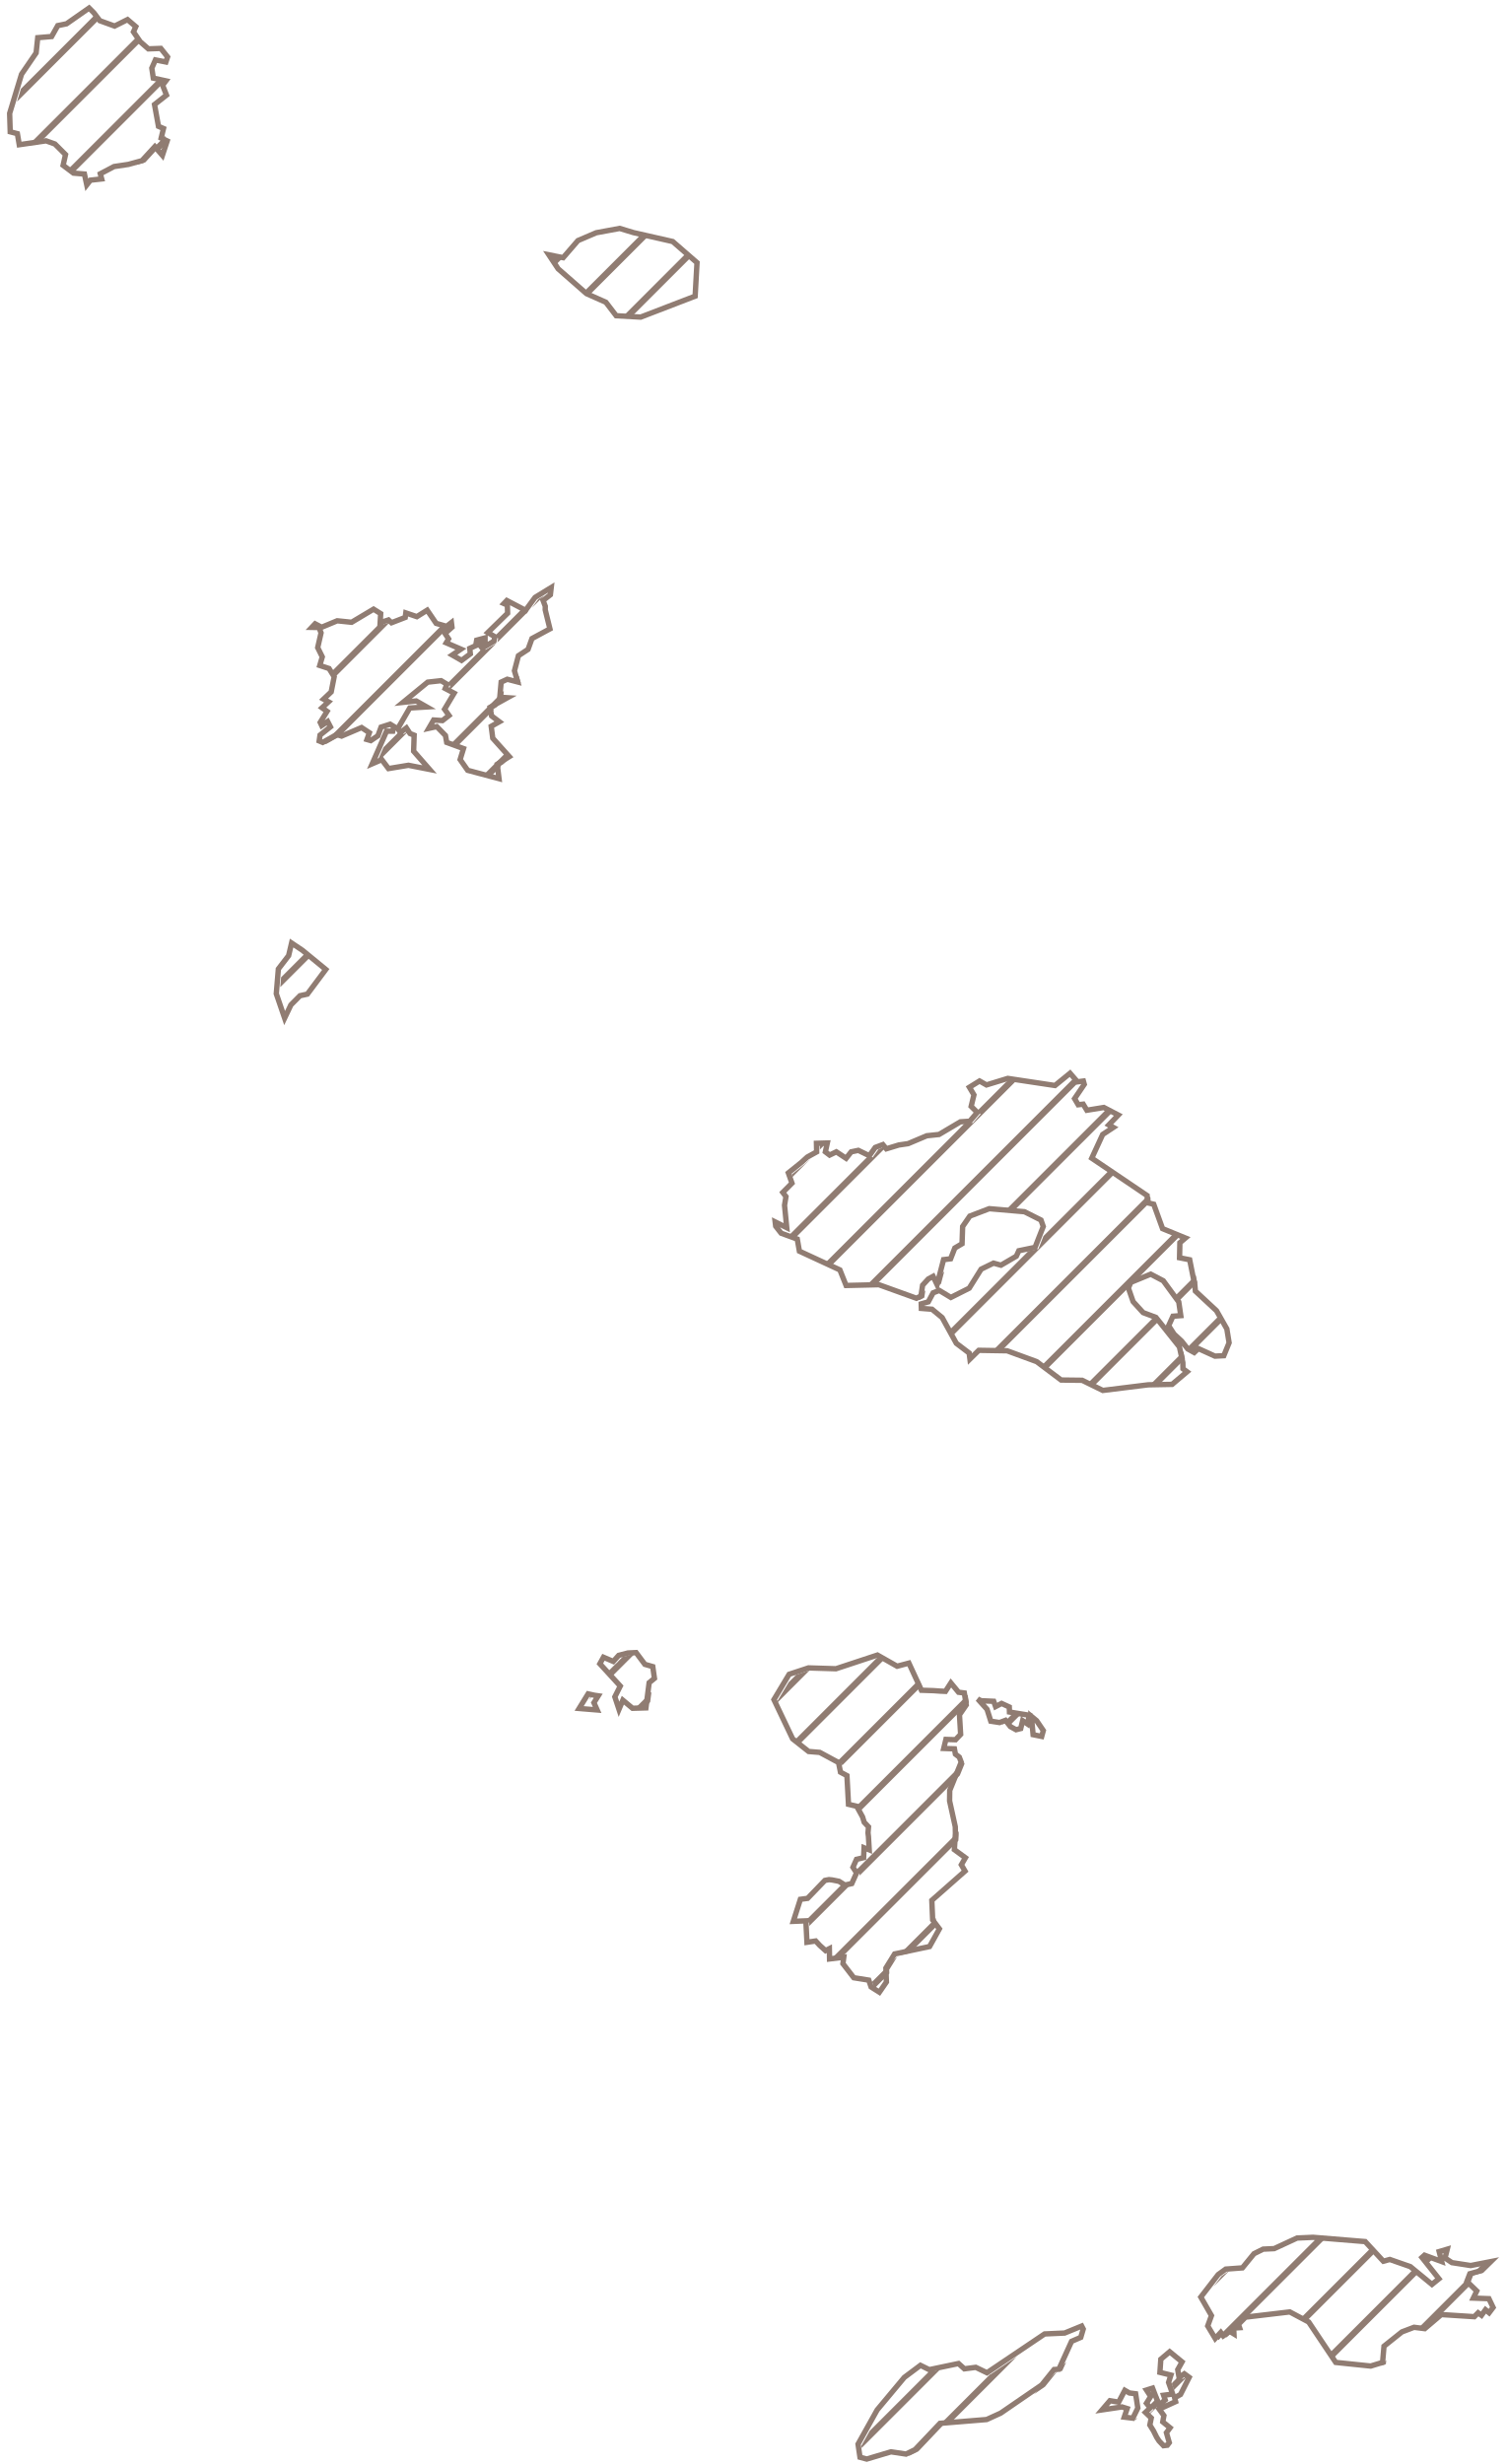
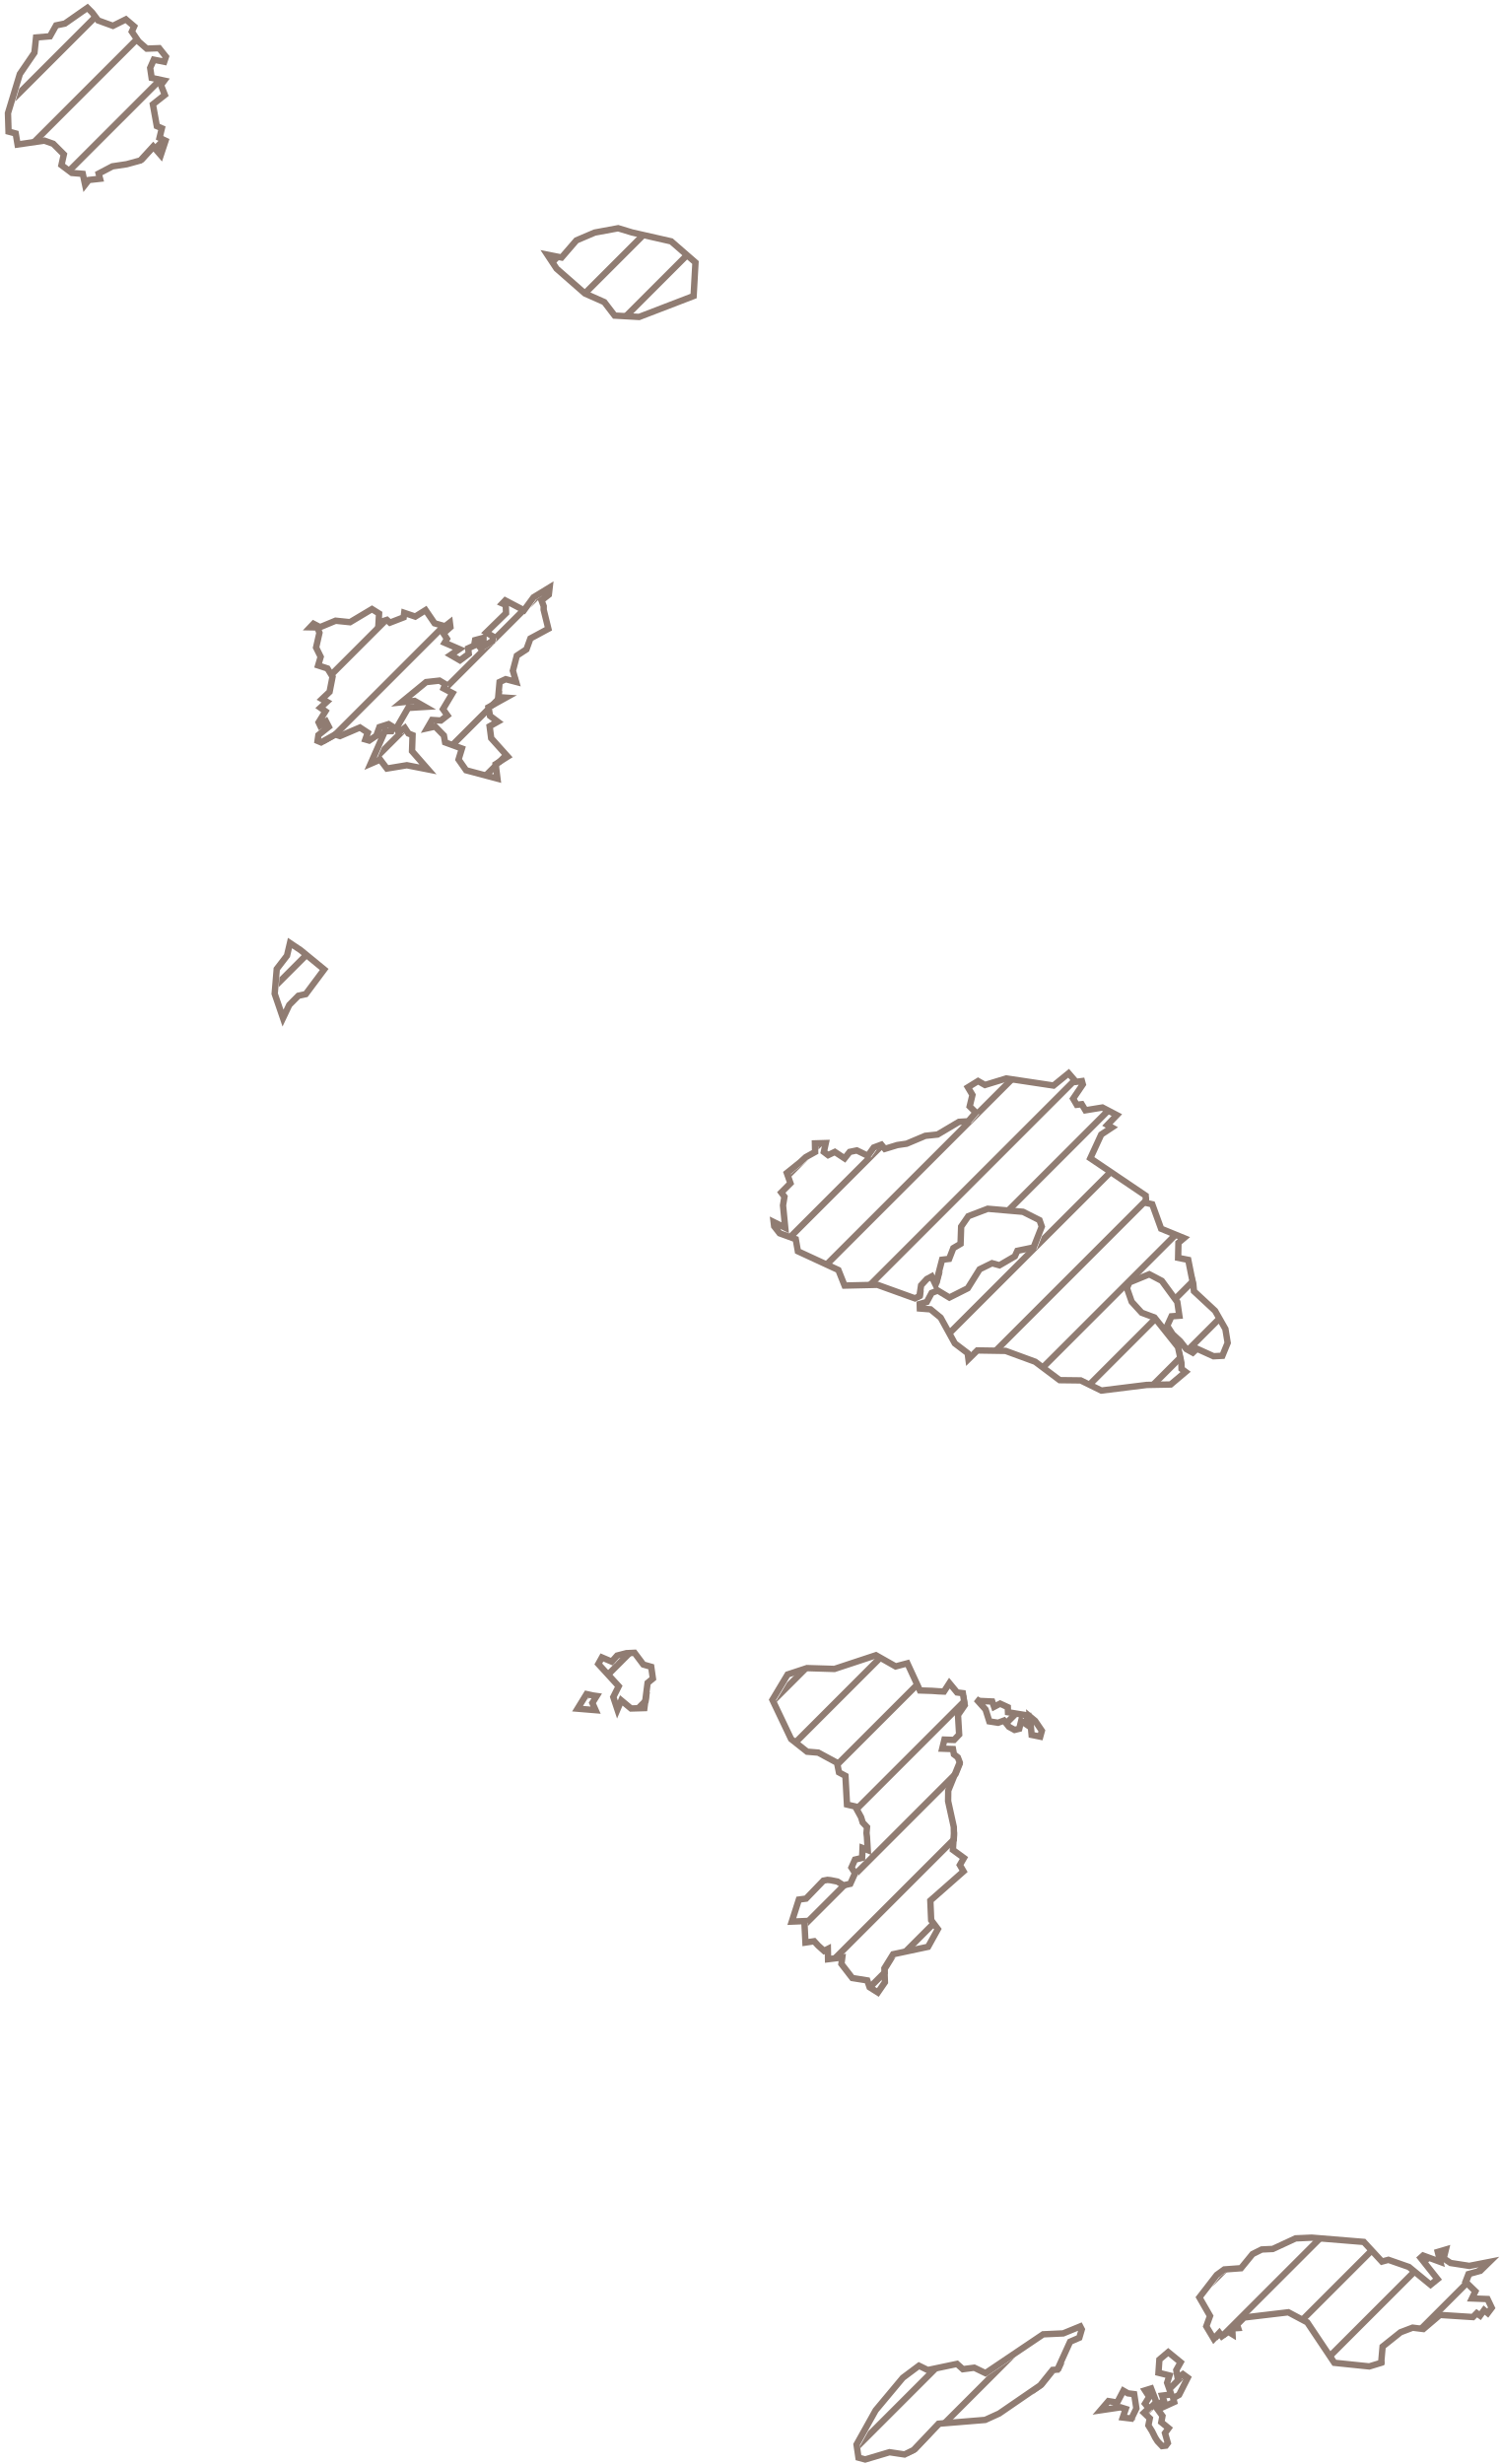
- <svg xmlns="http://www.w3.org/2000/svg" width="280" height="458" viewBox="0 0 280 458" fill="none">
-   <path d="M62.458 125.678L61.818 124.641L71.33 115.129L71.277 116.055L72.47 115.666L62.458 125.678Z" fill="#907C72" />
-   <path d="M63.062 136.937L60.602 138.313L60.183 138.138L82.035 116.286L83.342 116.657L63.062 136.937Z" fill="#907C72" />
-   <path d="M69.977 141.884L71.293 138.89L74.713 135.47L74.555 135.744L75.047 136.476L76.151 135.624L76.185 135.675L69.977 141.884Z" fill="#907C72" />
-   <path d="M80.403 143.32L79 143.045L79.646 142.399L80.429 143.294L80.403 143.32Z" fill="#907C72" />
-   <path d="M52.251 181.657L56.898 177.01L57.819 177.766L52.098 183.487L52.251 181.657Z" fill="#907C72" />
-   <path d="M91.132 144.453L89.807 144.1L94.178 139.729L94.972 140.613L93.524 142.061L93.033 142.371L93.054 142.532L91.132 144.453Z" fill="#907C72" />
-   <path d="M91.736 131.987L84.938 138.785L83.709 138.337L93.649 128.396L93.514 129.909L93.795 129.928L92.213 131.51L91.701 131.794L91.736 131.987Z" fill="#907C72" />
-   <path d="M96.796 126.927L96.687 127.036L95.357 126.689L96.42 125.625L96.796 126.927Z" fill="#907C72" />
-   <path d="M91.918 118.265L97.069 113.114L98.17 113.691L92.438 119.423L92.601 118.672L91.918 118.265Z" fill="#907C72" />
-   <path d="M90.776 119.407L90.22 119.963L90.776 119.752V119.407Z" fill="#907C72" />
-   <path d="M89.867 120.316L83.066 127.117L83.692 127.496L83.368 128.288L83.502 128.359L92.273 119.587L90.248 120.785L89.867 120.316Z" fill="#907C72" />
-   <path d="M78.996 131.187L78.366 131.817L79.934 131.722L78.996 131.187Z" fill="#907C72" />
-   <path d="M98.874 112.987L100.069 111.36L101.18 110.681L98.874 112.987Z" fill="#907C72" />
-   <path d="M59.722 116.552L59.329 116.945L58.561 116.931L59.186 116.271L59.722 116.552Z" fill="#907C72" />
-   <path d="M147.701 230.232L146.472 229.783L161.474 214.781L162.206 215.136L163.298 213.6L164.715 213.071L164.781 213.151L147.701 230.232Z" fill="#907C72" />
-   <path d="M154.475 235.319L153.328 234.789L179.293 208.823L180.864 208.725L182.269 207.092L181.643 206.473L187.093 201.024L187.936 200.766L188.886 200.908L154.475 235.319Z" fill="#907C72" />
-   <path d="M162.511 239.146L160.793 239.186L199.819 200.161L200.596 201.06L162.511 239.146Z" fill="#907C72" />
-   <path d="M174.919 238.6L174.67 238.849L174.128 237.713L175.512 236.33L174.919 238.6Z" fill="#907C72" />
-   <path d="M191.147 232.557L193.003 232.172L193.957 229.746L206.27 217.433L207.272 218.109L177.307 248.074L176.711 246.992L191.147 232.557Z" fill="#907C72" />
-   <path d="M114.996 308.708L115.718 307.985L117.335 307.567L117.838 307.543L113.88 311.501L113.078 310.626L114.578 309.126L114.61 309.14L114.996 308.708Z" fill="#907C72" />
-   <path d="M110.163 315.218L109.467 315.914L109.927 315.166L110.163 315.218Z" fill="#907C72" />
-   <path d="M119.436 317.807L118.188 317.844L117.934 317.632L121.097 314.469L120.85 316.393L119.436 317.807Z" fill="#907C72" />
-   <path d="M194.669 254.437L193.711 253.717L218.147 229.281L219.337 229.768L194.669 254.437Z" fill="#907C72" />
-   <path d="M146.591 312.699L147.992 311.298L150.496 310.472L144.556 316.412L144.471 316.235L146.591 312.699Z" fill="#907C72" />
-   <path d="M148.705 324.125L147.941 323.522L147.841 323.312L162.953 308.2L163.706 307.951L164.455 308.375L148.705 324.125Z" fill="#907C72" />
-   <path d="M156.526 328.166L156.478 327.928L155.574 327.441L170.821 312.194L171.351 313.342L156.526 328.166Z" fill="#907C72" />
-   <path d="M160.081 336.473L159.852 336.056L159.018 335.859L179.859 315.018L180.093 316.461L160.081 336.473Z" fill="#907C72" />
-   <path d="M161.124 345.615L161.137 345.612L161.137 345.602L179.169 327.57L179.279 327.856L178.402 330.015L159.712 348.705L159.828 348.446L159.227 347.512L161.124 345.615Z" fill="#907C72" />
-   <path d="M149.342 357.398L156.667 350.072L157.667 350.703L157.727 350.69L150.435 357.982L150.403 357.354L149.342 357.398Z" fill="#907C72" />
-   <path d="M155.987 364.293L154.809 364.437L154.797 363.804L178.186 340.416L178.199 341.098L178.132 342.147L155.987 364.293Z" fill="#907C72" />
-   <path d="M162.521 369.621L162.097 368.375L162.09 368.374L166.818 363.646L165.279 366.13L165.305 366.836L162.521 369.621Z" fill="#907C72" />
-   <path d="M174.395 357.746L169.095 363.046L166.965 363.499L173.944 356.52L173.972 357.186L174.395 357.746Z" fill="#907C72" />
-   <path d="M189.648 318.769L187.869 320.548L187.504 320.089L186.412 320.497L186.265 320.474L188.247 318.492L188.249 318.54L189.648 318.769Z" fill="#907C72" />
-   <path d="M220.254 252.576L215.131 257.699L214.028 257.72L213.349 257.804L219.954 251.199L220.254 252.576Z" fill="#907C72" />
-   <path d="M227.511 245.319L221.64 251.19L221.4 251.057L220.826 250.327L226.902 244.25L227.511 245.319Z" fill="#907C72" />
-   <path d="M222.258 237.033L222.421 237.851L222.556 238.412L219.268 241.7L218.559 240.731L222.258 237.033Z" fill="#907C72" />
-   <path d="M214.475 244.815L202.195 257.095L203.321 257.647L215.607 245.36L215.469 245.186L214.475 244.815Z" fill="#907C72" />
-   <path d="M213.879 223.364L185.881 251.362L184.23 251.336L213.35 222.216L213.836 222.544L213.879 223.364Z" fill="#907C72" />
-   <path d="M206.816 206.703L188.217 225.302L186.672 225.169L205.65 206.191L205.791 206.168L206.816 206.703Z" fill="#907C72" />
-   <path d="M172.004 239.837L171.799 241.2L170.959 241.632L170.408 241.434L172.004 239.837Z" fill="#907C72" />
-   <path d="M153.265 212.805L152.372 212.831L152.391 213.679L153.265 212.805Z" fill="#907C72" />
-   <path d="M150.7 215.37L147.303 218.767L147.149 218.33L149.574 216.385L150.667 215.388L150.7 215.37Z" fill="#907C72" />
-   <path d="M161.657 451.842L172.923 440.577L173.336 440.78L174.678 440.499L160.162 455.015L160.104 454.623L161.657 451.842Z" fill="#907C72" />
-   <path d="M176.366 450.673L175.341 450.757L170.706 455.643L169.025 456.471L168.908 456.454L184.026 441.335L184.07 441.357L189.012 438.027L176.366 450.673Z" fill="#907C72" />
-   <path d="M198.19 439.034L197.434 440.696L196.546 440.756L194.24 443.626L192.193 445.031L198.19 439.034Z" fill="#907C72" />
-   <path d="M217.912 442.863L219.595 441.179L219.779 442.245L220.752 441.549L220.839 441.613L218.21 444.242L217.822 443.145L217.912 442.863Z" fill="#907C72" />
-   <path d="M213.732 447.043L215.321 445.454L215.787 446.665L213.626 448.826L213.523 448.728L214.412 447.888L213.732 447.043Z" fill="#907C72" />
-   <path d="M211 449.775L211.378 449.397L211.182 449.796L211 449.775Z" fill="#907C72" />
-   <path d="M216.903 445.55L216.921 445.531L216.897 445.534L216.903 445.55Z" fill="#907C72" />
-   <path d="M227.974 434.478L227.523 433.865L226.491 434.982L226.23 434.545L244.59 416.185L244.681 416.181L246.151 416.301L227.974 434.478Z" fill="#907C72" />
-   <path d="M242.905 431.409L241.811 430.826L254.992 417.645L255.798 418.517L242.905 431.409Z" fill="#907C72" />
-   <path d="M248.032 438.145L247.359 437.14L262.821 421.678L263.741 422.436L248.032 438.145Z" fill="#907C72" />
-   <path d="M273.467 424.572L264.945 433.094L263.456 432.906L275.167 421.194L277.254 420.785L275.572 422.467L273.822 422.952L273.27 424.381L273.467 424.572Z" fill="#907C72" />
-   <path d="M266.327 419.85L265.393 419.506L264.925 419.927L265.512 420.665L266.327 419.85Z" fill="#907C72" />
-   <path d="M257.666 438.696L257.601 439.436L256.631 439.731L257.666 438.696Z" fill="#907C72" />
-   <path d="M228.507 422.083L225.548 425.042L227.043 423.108L228.448 422.088L228.507 422.083Z" fill="#907C72" />
-   <path d="M3.891 16.496L17.875 2.512L18.062 2.699L18.623 3.442L3.16 18.905L3.891 16.496Z" fill="#907C72" />
-   <path d="M7.139 26.788L5.178 27.072L25.661 6.589L26.344 7.583L7.139 26.788Z" fill="#907C72" />
-   <path d="M13.716 32.073L12.759 31.353L29.246 14.866L30.626 15.163L13.716 32.073Z" fill="#907C72" />
-   <path d="M29.713 27.939L29.396 27.574L27.007 30.179L25.335 30.639L30.758 25.216L30.573 25.977L31.321 26.331L29.713 27.939Z" fill="#907C72" />
-   <path d="M102.858 48.014L103.098 47.775L104.497 48.053L103.526 49.023L102.858 48.014Z" fill="#907C72" />
-   <path d="M109.566 54.846L108.673 54.062L119.03 43.704L120.397 44.015L109.566 54.846Z" fill="#907C72" />
-   <path d="M117.158 59.116L115.569 59.028L127.652 46.945L128.549 47.725L117.158 59.116Z" fill="#907C72" />
-   <path d="M209.932 444.799L211.084 444.943L211.492 447.596L210.568 449.481L208.971 449.289L209.511 447.692L208.551 447.392L204.841 447.944L206.305 446.239L207.926 446.504L209.079 444.307L209.932 444.799ZM217.412 437.139L219.717 439.024L218.913 440.465L219.165 441.929L220.137 441.233L221.038 441.893L219.429 445.075L218.336 445.687L218.517 446.408L215.467 447.8L216.343 449.001L216.127 450.165L217.484 451.27L216.811 452.182L217.34 454.031L216.98 454.511L216.271 454.595L215.431 453.707L214.986 453.011L214.398 451.834L213.726 450.754L213.99 449.445L212.909 448.412L213.798 447.572L213.101 446.708L213.882 445.447L213.101 444.247L214.23 443.898L215.431 447.02L216.583 446.095L216.283 445.219L217.976 445.003L217.208 442.83L217.64 441.473L215.599 440.969L215.767 438.532L217.412 437.139ZM201.347 432.913L200.89 434.462L199.173 435.206L196.82 440.381L195.931 440.441L193.626 443.31L186.002 448.545L183.396 449.733L174.727 450.441L170.092 455.328L168.411 456.156L165.614 455.736L161.099 457.08L159.85 456.744L159.49 454.307L163.044 447.944L168.087 441.905L171.089 439.66L172.722 440.465L178.161 439.324L179.254 440.309L181.367 440.033L183.456 441.041L194.166 433.826L197.889 433.658L201.058 432.361L201.347 432.913ZM244.067 415.865L253.757 416.658L257.131 420.307L258.332 419.983L262.15 421.316L266.16 424.617L267.457 423.573L264.311 419.611L264.779 419.191L267.973 420.368L267.505 418.519L269.006 418.074L268.598 419.719L269.882 420.572L273.364 421.112L277.099 420.38L275.418 422.024L273.208 422.637L272.656 424.065L274.493 425.842L273.857 427.163L276.75 427.271L277.531 428.903L276.786 429.888L276.114 429.324L275.37 430.356L274.745 429.9L274.037 430.62L267.901 430.224L264.827 432.841L262.834 432.589L260.589 433.442L257.251 436.107L256.987 439.12L254.778 439.792L248.282 439.12L243.251 431.605L239.733 429.732L231.508 430.704L230.199 432.037L230.403 432.661L229.311 432.733L229.359 433.826L228.578 433.345L227.378 434.186L226.909 433.55L225.877 434.666L224.484 432.337L225.18 430.416L223.199 426.971L226.429 422.793L227.834 421.772L230.932 421.544L233.081 418.915L234.786 418.062L236.839 417.966L241.09 415.998L244.067 415.865ZM192.677 319.833L193.926 321.67L193.626 322.762L192.029 322.438L191.705 319.029L192.677 319.833ZM182.34 316.123L184.705 316.232L185.053 317.216L186.17 316.628L187.599 317.288L187.635 318.224L191.309 318.825L190.985 320.445L190.084 319.833L189.724 321.298L188.859 321.514L187.815 320.938L186.89 319.773L185.798 320.181L184.165 319.929L183.468 317.72L181.739 315.799L182.34 316.123ZM110.526 315.115L111.198 315.211L110.394 316.496L110.994 317.84L107.644 317.564L109.313 314.851L110.526 315.115ZM163.092 307.636L166.754 309.713L168.94 309.136L171.269 314.179L173.502 314.251L174.691 314.335L175.736 314.383L176.744 312.822L178.173 314.551L179.242 314.683L179.602 316.904L178.341 318.741L178.557 322.378L177.609 323.375L175.82 323.315L175.411 324.996L177.405 325.068L177.585 326.052L178.305 326.604L178.665 327.541L176.528 332.799L176.504 334.744L177.561 339.546L177.585 340.783L177.393 343.808L179.446 345.309L178.689 346.618L179.374 347.794L173.202 353.233L173.358 356.87L174.607 358.527L172.782 361.817L166.286 363.197L164.665 365.814L164.761 368.408L163.452 370.304L161.916 369.332L161.483 368.059L158.698 367.615L156.681 364.998L156.837 363.797L154.195 364.122L154.159 362.213L153.451 362.573L152.382 361.612L151.614 360.784L149.993 361.024L149.789 357.038L147.459 357.134L148.768 353.04L150.113 352.86L153.331 349.523L154.087 349.379L154.675 349.439L155.948 349.691L157.053 350.387L158.326 350.111L159.214 348.13L158.542 347.086L159.202 345.609L160.523 345.297L160.607 343.46L161.567 343.844L161.423 341.383L161.339 340.687L161.435 339.57L160.631 338.718L160.331 337.733L159.238 335.741L157.713 335.38L157.425 330.05L156.224 329.402L155.864 327.613L152.37 325.728L150.305 325.56L147.327 323.207L143.857 315.919L146.679 311.213L150.281 310.025L155.384 310.181L163.092 307.636ZM116.721 307.251L118.234 307.179L119.867 309.364L121.332 309.785L121.644 311.97L120.66 312.774L120.059 317.456L117.574 317.528L115.773 316.027L115.052 317.72L114.284 315.403L115.293 313.398L111.498 309.256L112.171 308.044L113.996 308.824L115.004 307.696L116.721 307.251ZM200.278 201.086L201.371 200.942L201.539 201.555L199.738 204.208L200.41 205.348L201.335 205.24L202.019 206.369L205.177 205.853L207.866 207.257L206.101 209.094L206.942 209.562L204.961 210.871L202.931 215.277L213.221 222.228L213.293 223.573L214.446 223.837L216.091 228.375L220.342 230.116L219.309 230.992L219.249 233.789L221.134 234.162L221.806 237.535L222.071 238.628L222.191 239.984L226.117 243.634L228.038 247.008L228.458 249.589L227.474 251.99L225.829 252.074L222.743 250.669L221.975 251.402L220.786 250.741L219.633 249.277L218.228 247.98L217.22 246.419L218.024 244.655L219.477 244.546L219.105 242.001L216.223 238.063L213.894 236.839L210.184 238.364L209.739 239.42L210.616 241.941L212.477 243.982L214.854 244.871L219.225 250.357L219.861 253.274L219.885 254.415L220.642 254.979L217.868 257.32L213.414 257.404L204.985 258.449L201.142 256.564L197.24 256.516L192.69 253.094L187.19 251.077L181.931 250.993L180.286 252.614L180.142 251.498L177.753 249.685L175.123 244.907L173.238 243.358L171.257 243.202L171.233 242.361L172.542 241.989L173.442 240.308L174.595 239.864L176.744 241.161L180.154 239.444L182.363 235.914L184.669 234.786L186.05 235.17L188.907 233.501L189.376 232.481L192.389 231.857L193.914 227.979L193.494 226.778L190.42 225.23L183.876 224.665L180.262 226.046L178.929 227.979L178.821 231.184L177.477 231.977L176.696 233.982L175.387 234.138L174.175 238.784L173.442 237.247L172.554 237.727L171.485 238.892L171.185 240.885L170.345 241.317L163.356 238.796L157.269 238.94L156.116 236.047L148.588 232.565L148.192 230.32L145.202 229.227L144.181 227.919L144.085 227.126L146.235 228.195L145.826 224.029L146.09 222.42L145.502 221.64L147.207 219.923L146.535 218.014L148.96 216.069L150.053 215.073L151.794 214.112L151.758 212.516L153.775 212.456L153.415 214.1L154.207 214.701L155.456 214.1L157.269 215.301L158.217 214.1L159.538 213.824L161.591 214.821L162.684 213.284L164.101 212.756L164.749 213.536L167.067 212.828L168.796 212.576L172.266 211.111L174.547 210.871L178.521 208.518L180.25 208.41L181.655 206.777L180.514 205.648L181.031 203.512L180.19 202.095L182.075 200.93L183.36 201.663L187.322 200.45L196.099 201.771L198.897 199.49L200.278 201.086ZM56.206 176.631L60.553 180.197L57.131 184.783L55.762 185.083L54.069 186.788L52.904 189.237L51.355 184.711L51.74 180.113L53.649 177.628L54.201 175.287L56.206 176.631ZM101.352 112.69L101.34 113.338L102.217 116.892L98.879 118.692L98.147 120.709L96.358 121.886L95.625 124.683L96.225 126.76L94.292 126.256L93.152 126.784L92.9 129.593L94.316 129.69L91.087 131.478L91.375 133.075L92.816 134.156L91.303 135.008L91.591 137.217L94.665 140.639L92.419 142.055L92.755 144.732L86.932 143.184L85.527 141.179L86.152 139.138L83.03 137.997L82.802 136.713L81.181 135.056L79.704 135.38L80.604 133.831L82.237 133.939L83.462 132.991L82.633 131.826L84.411 128.849L82.754 127.973L83.078 127.18L81.985 126.52L79.5 126.796L74.913 130.554L77.362 130.29L79.32 131.406L76.162 131.598L73.941 135.428L74.433 136.16L75.537 135.308L76.21 136.341L76.978 136.653L76.882 139.63L79.848 143.016L75.922 142.247L72.212 142.86L70.963 141.203L69.186 141.971L71.851 135.908H73.004L73.208 135.032L72.524 134.612L70.831 135.152L70.242 136.761L68.922 137.661L68.213 137.457L68.657 136.197L67.205 135.236L63.494 136.821L62.606 136.533L59.988 137.997L59.328 137.721L59.484 136.641L61.417 135.104L60.901 134.108L59.796 134.864L59.52 134.276L60.793 132.223L59.856 131.562L61.057 130.458L60.145 129.954L61.561 128.609L62.114 125.8L61.165 124.263L59.436 123.699L59.904 122.102L59.052 120.373L59.676 117.636L59.292 116.639L57.947 116.615L58.572 115.955L59.784 116.591L62.678 115.391L65.356 115.667L69.438 113.23L70.759 114.058L70.663 115.739L72.212 115.235L72.776 115.751L75.321 114.767L75.429 113.926L77.483 114.623L79.404 113.422L81.073 115.871L83.018 116.423L83.906 115.727L84.014 116.591L82.718 117.744L83.378 118.752L82.946 119.485L85.671 120.661L84.062 121.754L85.791 122.75L87.424 121.538L87.316 120.517L88.421 120.013L88.601 118.993L90.162 118.572V119.437L89.117 119.833L89.634 120.469L91.807 119.185L91.987 118.356L90.678 117.576L94.352 113.986L94.304 112.462L93.668 112.185L94.208 111.621L97.69 113.446L99.455 111.045L102.457 109.208L102.301 110.553L100.944 111.609L101.352 112.69Z" stroke="#907C72" />
-   <path d="M117.754 43.238L125.042 44.895L129.557 48.82L129.209 55.051L119.087 58.941L114.536 58.689L112.615 56.18L109.013 54.583L103.742 49.961L102.025 47.368L104.678 47.896L107.428 44.715L110.826 43.262L115.184 42.458L117.754 43.238ZM17.448 2.383L18.552 3.848L21.302 4.844L23.703 3.644L25.24 4.952L24.808 5.925L26.069 7.762L27.581 9.082L29.887 8.998L31.148 10.583L30.835 11.519L28.89 11.135L28.218 12.66L28.494 14.521L30.835 15.025L30.223 15.841L30.944 17.678L28.722 19.431L29.455 23.477L30.391 23.885L29.959 25.662L31.076 26.19L30.187 28.879L28.782 27.259L26.393 29.864L23.859 30.56L21.206 30.956L18.648 32.301L18.901 33.261L16.811 33.489L16.127 34.366L15.695 32.349L13.665 32.181L11.732 30.728L12.177 28.735L10.207 26.766L8.562 26.178L3.58 26.898L3.231 24.845L1.899 24.497L1.791 21.076L4 13.8L6.713 9.838L7.014 7.005L9.595 6.789L10.736 4.76L12.369 4.424L16.559 1.495L17.448 2.383Z" stroke="#907C72" />
+ <svg xmlns="http://www.w3.org/2000/svg" width="235" height="386" viewBox="0 0 235 386" fill="none">
+   <path d="M52.391 105.911L51.851 105.037L59.869 97.018L59.825 97.799L60.831 97.471L52.391 105.911Z" fill="#907C72" />
+   <path d="M52.9 115.402L50.826 116.563L50.473 116.415L68.894 97.993L69.996 98.306L52.9 115.402Z" fill="#907C72" />
+   <path d="M58.729 119.573L59.839 117.049L62.722 114.166L62.588 114.397L63.003 115.014L63.934 114.295L63.963 114.339L58.729 119.573Z" fill="#907C72" />
+   <path d="M67.519 120.783L66.336 120.552L66.88 120.008L67.54 120.761L67.519 120.783Z" fill="#907C72" />
+   <path d="M43.786 153.102L47.703 149.185L48.48 149.822L43.657 154.645L43.786 153.102Z" fill="#907C72" />
+   <path d="M76.563 121.739L75.446 121.442L79.131 117.757L79.8 118.502L78.58 119.722L78.166 119.983L78.183 120.119L76.563 121.739Z" fill="#907C72" />
+   <path d="M77.072 111.23L71.341 116.961L70.305 116.583L78.685 108.203L78.571 109.478L78.808 109.494L77.474 110.828L77.042 111.067L77.072 111.23Z" fill="#907C72" />
+   <path d="M81.338 106.964L81.246 107.056L80.124 106.763L81.021 105.867L81.338 106.964Z" fill="#907C72" />
+   <path d="M77.226 99.662L81.568 95.32L82.496 95.806L77.664 100.638L77.802 100.005L77.226 99.662Z" fill="#907C72" />
+   <path d="M76.263 100.625L75.794 101.094L76.263 100.916V100.625Z" fill="#907C72" />
+   <path d="M75.497 101.391L69.763 107.125L70.291 107.444L70.018 108.112L70.131 108.171L77.525 100.777L75.817 101.786L75.497 101.391Z" fill="#907C72" />
+   <path d="M66.332 110.555L65.801 111.087L67.123 111.006L66.332 110.555Z" fill="#907C72" />
+   <path d="M83.089 95.213L84.097 93.841L85.033 93.269L83.089 95.213Z" fill="#907C72" />
+   <path d="M50.084 98.218L49.753 98.549L49.106 98.537L49.632 97.981L50.084 98.218Z" fill="#907C72" />
+   <path d="M124.251 194.051L123.215 193.673L135.862 181.026L136.479 181.326L137.4 180.03L138.594 179.585L138.65 179.652L124.251 194.051Z" fill="#907C72" />
+   <path d="M129.962 198.34L128.995 197.893L150.884 176.004L152.208 175.921L153.393 174.545L152.865 174.023L157.459 169.428L158.17 169.211L158.971 169.331L129.962 198.34Z" fill="#907C72" />
+   <path d="M136.736 201.566L135.288 201.6L168.187 168.701L168.843 169.459L136.736 201.566Z" fill="#907C72" />
+   <path d="M147.197 201.105L146.986 201.316L146.53 200.358L147.696 199.192L147.197 201.105Z" fill="#907C72" />
+   <path d="M160.877 196.011L162.442 195.687L163.246 193.642L173.626 183.262L174.47 183.832L149.209 209.093L148.707 208.18L160.877 196.011Z" fill="#907C72" />
+   <path d="M96.68 260.207L97.29 259.598L98.653 259.245L99.077 259.225L95.74 262.562L95.064 261.824L96.328 260.56L96.355 260.571L96.68 260.207Z" fill="#907C72" />
+   <path d="M92.607 265.695L92.02 266.282L92.407 265.652L92.607 265.695Z" fill="#907C72" />
+   <path d="M100.424 267.878L99.371 267.909L99.157 267.73L101.824 265.064L101.616 266.686L100.424 267.878Z" fill="#907C72" />
+   <path d="M163.846 214.456L163.039 213.849L183.638 193.25L184.641 193.661L163.846 214.456Z" fill="#907C72" />
+   <path d="M123.316 263.572L124.497 262.391L126.608 261.694L121.6 266.702L121.529 266.553L123.316 263.572Z" fill="#907C72" />
+   <path d="M125.097 273.205L124.454 272.696L124.369 272.518L137.109 259.779L137.744 259.569L138.375 259.927L125.097 273.205Z" fill="#907C72" />
+   <path d="M131.691 276.611L131.651 276.41L130.888 275.999L143.741 263.146L144.188 264.114L131.691 276.611Z" fill="#907C72" />
+   <path d="M134.688 283.614L134.495 283.262L133.792 283.096L151.361 265.527L151.558 266.744L134.688 283.614Z" fill="#907C72" />
+   <path d="M135.567 291.321L135.578 291.318L135.578 291.309L150.779 276.108L150.872 276.35L150.133 278.169L134.377 293.925L134.475 293.707L133.968 292.92L135.567 291.321Z" fill="#907C72" />
+   <path d="M125.634 301.253L131.81 295.078L132.653 295.609L132.703 295.598L126.556 301.746L126.529 301.216L125.634 301.253Z" fill="#907C72" />
+   <path d="M131.236 307.066L130.244 307.188L130.234 306.654L149.95 286.938L149.961 287.513L149.905 288.397L131.236 307.066Z" fill="#907C72" />
+   <path d="M136.744 311.558L136.388 310.507L136.381 310.506L140.367 306.521L139.07 308.615L139.092 309.21L136.744 311.558Z" fill="#907C72" />
+   <path d="M146.755 301.547L142.287 306.015L140.491 306.397L146.374 300.514L146.398 301.075L146.755 301.547Z" fill="#907C72" />
+   <path d="M159.613 268.689L158.113 270.189L157.806 269.801L156.885 270.146L156.761 270.127L158.432 268.456L158.433 268.496L159.613 268.689Z" fill="#907C72" />
+   <path d="M185.414 212.888L181.096 217.206L180.165 217.224L179.593 217.295L185.161 211.727L185.414 212.888Z" fill="#907C72" />
+   <path d="M191.532 206.77L186.583 211.719L186.38 211.607L185.896 210.992L191.019 205.869L191.532 206.77Z" fill="#907C72" />
+   <path d="M187.103 199.785L187.241 200.474L187.355 200.947L184.583 203.719L183.985 202.903L187.103 199.785Z" fill="#907C72" />
+   <path d="M180.543 206.345L170.191 216.697L171.139 217.162L181.497 206.805L181.38 206.658L180.543 206.345Z" fill="#907C72" />
+   <path d="M180.04 188.262L156.438 211.864L155.046 211.842L179.594 187.294L180.003 187.57L180.04 188.262Z" fill="#907C72" />
+   <path d="M174.086 174.216L158.407 189.895L157.105 189.783L173.103 173.785L173.222 173.765L174.086 174.216Z" fill="#907C72" />
+   <path d="M144.739 202.148L144.566 203.298L143.858 203.662L143.393 203.495L144.739 202.148Z" fill="#907C72" />
+   <path d="M128.942 179.36L128.189 179.382L128.205 180.097L128.942 179.36Z" fill="#907C72" />
+   <path d="M126.779 181.523L123.916 184.386L123.786 184.018L125.83 182.378L126.751 181.538L126.779 181.523Z" fill="#907C72" />
+   <path d="M136.017 380.871L145.513 371.374L145.862 371.546L146.993 371.309L134.756 383.546L134.707 383.215L136.017 380.871Z" fill="#907C72" />
+   <path d="M148.416 379.886L147.552 379.956L143.645 384.075L142.228 384.774L142.129 384.759L154.874 372.014L154.911 372.032L159.077 369.225L148.416 379.886Z" fill="#907C72" />
+   <path d="M166.814 370.074L166.177 371.475L165.428 371.526L163.484 373.944L161.758 375.129L166.814 370.074Z" fill="#907C72" />
+   <path d="M183.44 373.302L184.859 371.882L185.014 372.781L185.834 372.194L185.908 372.248L183.691 374.465L183.364 373.54L183.44 373.302Z" fill="#907C72" />
+   <path d="M179.916 376.826L181.256 375.486L181.649 376.507L179.827 378.329L179.74 378.246L180.489 377.537L179.916 376.826Z" fill="#907C72" />
+   <path d="M177.613 379.128L177.932 378.81L177.766 379.147L177.613 379.128Z" fill="#907C72" />
+   <path d="M182.589 375.567L182.604 375.551L182.584 375.554L182.589 375.567Z" fill="#907C72" />
+   <path d="M191.923 366.233L191.542 365.716L190.672 366.658L190.452 366.289L205.93 350.812L206.007 350.808L207.246 350.91L191.923 366.233Z" fill="#907C72" />
+   <path d="M204.51 363.646L203.587 363.155L214.699 352.043L215.378 352.777L204.51 363.646Z" fill="#907C72" />
+   <path d="M208.831 369.324L208.264 368.477L221.299 355.443L222.074 356.081L208.831 369.324Z" fill="#907C72" />
+   <path d="M230.274 357.882L223.089 365.066L221.834 364.907L231.707 355.035L233.466 354.69L232.048 356.108L230.573 356.516L230.107 357.721L230.274 357.882Z" fill="#907C72" />
+   <path d="M224.254 353.902L223.467 353.612L223.073 353.966L223.567 354.589L224.254 353.902Z" fill="#907C72" />
+   <path d="M216.953 369.788L216.898 370.412L216.08 370.661L216.953 369.788Z" fill="#907C72" />
+   <path d="M192.371 355.784L189.877 358.278L191.138 356.648L192.322 355.788L192.371 355.784Z" fill="#907C72" />
+   <path d="M3.018 13.87L14.807 2.081L14.964 2.238L15.437 2.865L2.401 15.901L3.018 13.87Z" fill="#907C72" />
+   <path d="M5.756 22.546L4.103 22.785L21.37 5.518L21.946 6.356L5.756 22.546Z" fill="#907C72" />
+   <path d="M11.301 27.001L10.493 26.395L24.392 12.495L25.556 12.746L11.301 27.001Z" fill="#907C72" />
+   <path d="M24.786 23.516L24.519 23.209L22.505 25.405L21.096 25.792L25.667 21.221L25.511 21.863L26.141 22.161L24.786 23.516Z" fill="#907C72" />
+   <path d="M86.448 40.44L86.65 40.238L87.829 40.473L87.011 41.291L86.448 40.44Z" fill="#907C72" />
+   <path d="M92.103 46.199L91.35 45.538L100.082 36.806L101.234 37.068L92.103 46.199Z" fill="#907C72" />
+   <path d="M98.504 49.799L97.164 49.724L107.349 39.539L108.106 40.196L98.504 49.799Z" fill="#907C72" />
+   <path d="M176.712 374.933L177.684 375.055L178.028 377.292L177.249 378.881L175.902 378.719L176.358 377.373L175.548 377.12L172.42 377.585L173.655 376.148L175.022 376.371L175.993 374.518L176.712 374.933ZM183.018 368.476L184.962 370.065L184.283 371.28L184.496 372.515L185.316 371.928L186.075 372.484L184.719 375.166L183.798 375.682L183.949 376.29L181.378 377.464L182.117 378.476L181.935 379.457L183.079 380.389L182.512 381.158L182.957 382.716L182.654 383.121L182.057 383.192L181.348 382.443L180.974 381.856L180.478 380.864L179.911 379.953L180.133 378.85L179.222 377.98L179.971 377.271L179.384 376.543L180.042 375.48L179.384 374.468L180.336 374.174L181.348 376.806L182.32 376.026L182.067 375.288L183.494 375.105L182.846 373.274L183.21 372.13L181.49 371.705L181.631 369.65L183.018 368.476ZM169.475 364.914L169.09 366.219L167.643 366.847L165.659 371.209L164.91 371.26L162.966 373.678L156.539 378.091L154.343 379.093L147.034 379.69L143.127 383.809L141.71 384.508L139.352 384.153L135.546 385.287L134.493 385.004L134.19 382.949L137.186 377.585L141.437 372.494L143.967 370.602L145.344 371.28L149.929 370.318L150.85 371.148L152.632 370.915L154.393 371.766L163.422 365.683L166.56 365.541L169.232 364.448L169.475 364.914ZM205.489 350.542L213.658 351.21L216.502 354.287L217.514 354.014L220.733 355.137L224.114 357.92L225.207 357.04L222.555 353.7L222.95 353.346L225.642 354.338L225.247 352.779L226.512 352.405L226.168 353.791L227.251 354.51L230.187 354.965L233.335 354.348L231.918 355.734L230.055 356.25L229.59 357.455L231.138 358.953L230.602 360.066L233.041 360.157L233.699 361.534L233.072 362.363L232.505 361.888L231.877 362.758L231.351 362.374L230.754 362.981L225.581 362.647L222.99 364.853L221.31 364.641L219.417 365.359L216.603 367.606L216.38 370.146L214.518 370.713L209.042 370.146L204.801 363.811L201.835 362.232L194.901 363.052L193.798 364.175L193.97 364.701L193.049 364.762L193.09 365.683L192.432 365.278L191.419 365.987L191.025 365.45L190.154 366.391L188.98 364.428L189.567 362.809L187.897 359.904L190.62 356.382L191.804 355.522L194.416 355.329L196.227 353.113L197.665 352.394L199.396 352.313L202.979 350.654L205.489 350.542ZM162.167 269.586L163.22 271.135L162.966 272.056L161.62 271.782L161.347 268.908L162.167 269.586ZM153.452 266.459L155.446 266.55L155.739 267.38L156.681 266.884L157.885 267.44L157.916 268.23L161.013 268.736L160.74 270.102L159.981 269.586L159.677 270.821L158.948 271.003L158.067 270.517L157.288 269.535L156.367 269.88L154.99 269.667L154.403 267.805L152.946 266.185L153.452 266.459ZM92.912 265.609L93.479 265.69L92.801 266.773L93.307 267.906L90.483 267.673L91.89 265.386L92.912 265.609ZM137.226 259.303L140.313 261.054L142.156 260.568L144.119 264.819L146.002 264.88L147.004 264.951L147.885 264.991L148.735 263.676L149.939 265.133L150.84 265.244L151.144 267.117L150.081 268.665L150.263 271.732L149.464 272.572L147.956 272.521L147.611 273.938L149.292 273.999L149.443 274.829L150.051 275.294L150.354 276.084L148.553 280.517L148.533 282.156L149.423 286.204L149.443 287.247L149.282 289.797L151.012 291.062L150.375 292.166L150.952 293.157L145.749 297.742L145.88 300.809L146.933 302.205L145.395 304.979L139.919 306.142L138.552 308.349L138.633 310.535L137.53 312.134L136.234 311.314L135.87 310.241L133.522 309.867L131.821 307.661L131.953 306.648L129.726 306.922L129.695 305.312L129.098 305.616L128.197 304.806L127.55 304.108L126.183 304.311L126.011 300.95L124.047 301.031L125.151 297.58L126.284 297.428L128.997 294.615L129.635 294.493L130.131 294.544L131.204 294.757L132.135 295.344L133.208 295.111L133.957 293.441L133.39 292.56L133.947 291.315L135.06 291.052L135.131 289.504L135.941 289.828L135.819 287.753L135.748 287.166L135.829 286.225L135.151 285.506L134.898 284.676L133.977 282.996L132.692 282.693L132.449 278.199L131.436 277.652L131.133 276.144L128.187 274.555L126.446 274.414L123.936 272.43L121.011 266.287L123.389 262.319L126.426 261.317L130.728 261.449L137.226 259.303ZM98.135 258.979L99.41 258.919L100.787 260.761L102.022 261.115L102.285 262.957L101.455 263.635L100.949 267.582L98.854 267.643L97.335 266.378L96.728 267.805L96.08 265.852L96.93 264.161L93.732 260.67L94.299 259.647L95.837 260.305L96.688 259.354L98.135 258.979ZM168.574 169.481L169.495 169.36L169.637 169.876L168.119 172.113L168.685 173.074L169.465 172.983L170.042 173.934L172.704 173.499L174.971 174.683L173.483 176.232L174.192 176.627L172.522 177.73L170.811 181.444L179.486 187.304L179.546 188.438L180.518 188.66L181.905 192.486L185.488 193.953L184.617 194.692L184.567 197.05L186.156 197.364L186.723 200.208L186.945 201.129L187.047 202.273L190.357 205.349L191.976 208.193L192.33 210.369L191.5 212.393L190.114 212.464L187.512 211.28L186.865 211.898L185.862 211.341L184.891 210.106L183.707 209.013L182.856 207.697L183.534 206.21L184.759 206.119L184.445 203.973L182.016 200.653L180.052 199.621L176.925 200.906L176.55 201.797L177.289 203.922L178.858 205.643L180.862 206.392L184.547 211.017L185.083 213.476L185.103 214.438L185.741 214.914L183.403 216.887L179.648 216.958L172.542 217.838L169.303 216.249L166.013 216.209L162.177 213.325L157.541 211.624L153.108 211.553L151.721 212.92L151.599 211.979L149.585 210.45L147.368 206.422L145.779 205.117L144.109 204.985L144.089 204.277L145.192 203.963L145.951 202.546L146.923 202.171L148.735 203.265L151.61 201.817L153.472 198.842L155.415 197.89L156.579 198.214L158.989 196.807L159.383 195.947L161.924 195.421L163.209 192.152L162.855 191.14L160.264 189.834L154.747 189.359L151.701 190.522L150.577 192.152L150.486 194.854L149.352 195.522L148.694 197.212L147.591 197.344L146.569 201.261L145.951 199.965L145.202 200.37L144.301 201.352L144.048 203.032L143.34 203.396L137.449 201.271L132.317 201.392L131.345 198.953L124.999 196.018L124.665 194.125L122.144 193.204L121.284 192.101L121.203 191.433L123.015 192.334L122.671 188.822L122.893 187.466L122.397 186.808L123.835 185.361L123.268 183.752L125.313 182.112L126.234 181.272L127.701 180.462L127.671 179.116L129.371 179.066L129.068 180.452L129.736 180.958L130.789 180.452L132.317 181.464L133.117 180.452L134.23 180.219L135.961 181.059L136.882 179.764L138.076 179.319L138.623 179.977L140.577 179.379L142.034 179.167L144.959 177.932L146.883 177.73L150.233 175.746L151.691 175.655L152.875 174.279L151.913 173.327L152.348 171.526L151.64 170.331L153.229 169.35L154.312 169.967L157.652 168.945L165.052 170.058L167.41 168.135L168.574 169.481ZM47.12 148.865L50.784 151.871L47.9 155.737L46.746 155.99L45.318 157.427L44.337 159.492L43.031 155.677L43.355 151.8L44.964 149.705L45.43 147.732L47.12 148.865ZM85.179 94.962L85.169 95.508L85.908 98.504L83.094 100.022L82.476 101.723L80.968 102.714L80.351 105.073L80.857 106.823L79.227 106.398L78.266 106.844L78.053 109.212L79.247 109.293L76.525 110.801L76.767 112.147L77.982 113.058L76.707 113.776L76.95 115.639L79.541 118.523L77.648 119.717L77.931 121.974L73.022 120.669L71.838 118.979L72.364 117.258L69.733 116.297L69.54 115.214L68.174 113.817L66.929 114.09L67.688 112.785L69.065 112.876L70.097 112.076L69.399 111.094L70.897 108.584L69.5 107.846L69.773 107.178L68.852 106.621L66.757 106.854L62.89 110.022L64.955 109.799L66.605 110.74L63.943 110.902L62.07 114.131L62.485 114.748L63.416 114.029L63.983 114.9L64.631 115.163L64.55 117.673L67.05 120.527L63.74 119.879L60.613 120.395L59.56 118.999L58.062 119.646L60.309 114.535H61.281L61.453 113.797L60.876 113.442L59.449 113.898L58.953 115.254L57.839 116.013L57.242 115.841L57.617 114.778L56.392 113.969L53.264 115.305L52.515 115.062L50.309 116.297L49.752 116.064L49.883 115.153L51.513 113.857L51.078 113.017L50.147 113.655L49.914 113.159L50.987 111.428L50.197 110.872L51.209 109.941L50.44 109.516L51.635 108.382L52.1 106.014L51.3 104.718L49.843 104.243L50.238 102.897L49.519 101.439L50.045 99.132L49.721 98.292L48.588 98.271L49.114 97.715L50.136 98.251L52.576 97.239L54.833 97.472L58.275 95.417L59.388 96.116L59.307 97.533L60.613 97.108L61.089 97.543L63.234 96.713L63.325 96.004L65.056 96.591L66.676 95.579L68.083 97.644L69.722 98.109L70.472 97.522L70.563 98.251L69.469 99.223L70.026 100.073L69.662 100.69L71.96 101.682L70.603 102.603L72.061 103.443L73.437 102.421L73.346 101.561L74.277 101.136L74.429 100.275L75.745 99.921V100.65L74.865 100.984L75.3 101.52L77.132 100.437L77.284 99.739L76.18 99.081L79.278 96.055L79.237 94.77L78.701 94.537L79.156 94.061L82.092 95.6L83.579 93.575L86.11 92.027L85.978 93.16L84.835 94.051L85.179 94.962Z" stroke="#907C72" />
+   <path d="M99.005 36.413L105.15 37.81L108.955 41.119L108.662 46.372L100.129 49.651L96.293 49.439L94.673 47.324L91.637 45.977L87.193 42.081L85.746 39.895L87.983 40.34L90.3 37.658L93.165 36.434L96.839 35.755L99.005 36.413ZM14.446 1.972L15.377 3.207L17.695 4.047L19.72 3.035L21.015 4.138L20.651 4.958L21.714 6.506L22.989 7.62L24.933 7.549L25.995 8.885L25.732 9.674L24.093 9.35L23.526 10.636L23.758 12.204L25.732 12.629L25.216 13.318L25.823 14.866L23.951 16.344L24.568 19.754L25.358 20.099L24.993 21.596L25.935 22.042L25.186 24.309L24.001 22.942L21.987 25.139L19.851 25.726L17.614 26.06L15.458 27.193L15.671 28.003L13.91 28.195L13.333 28.934L12.968 27.234L11.258 27.092L9.628 25.867L10.003 24.187L8.343 22.527L6.956 22.032L2.755 22.639L2.462 20.908L1.338 20.615L1.247 17.73L3.11 11.597L5.397 8.257L5.65 5.869L7.826 5.687L8.788 3.976L10.165 3.693L13.697 1.223L14.446 1.972Z" stroke="#907C72" />
</svg>
